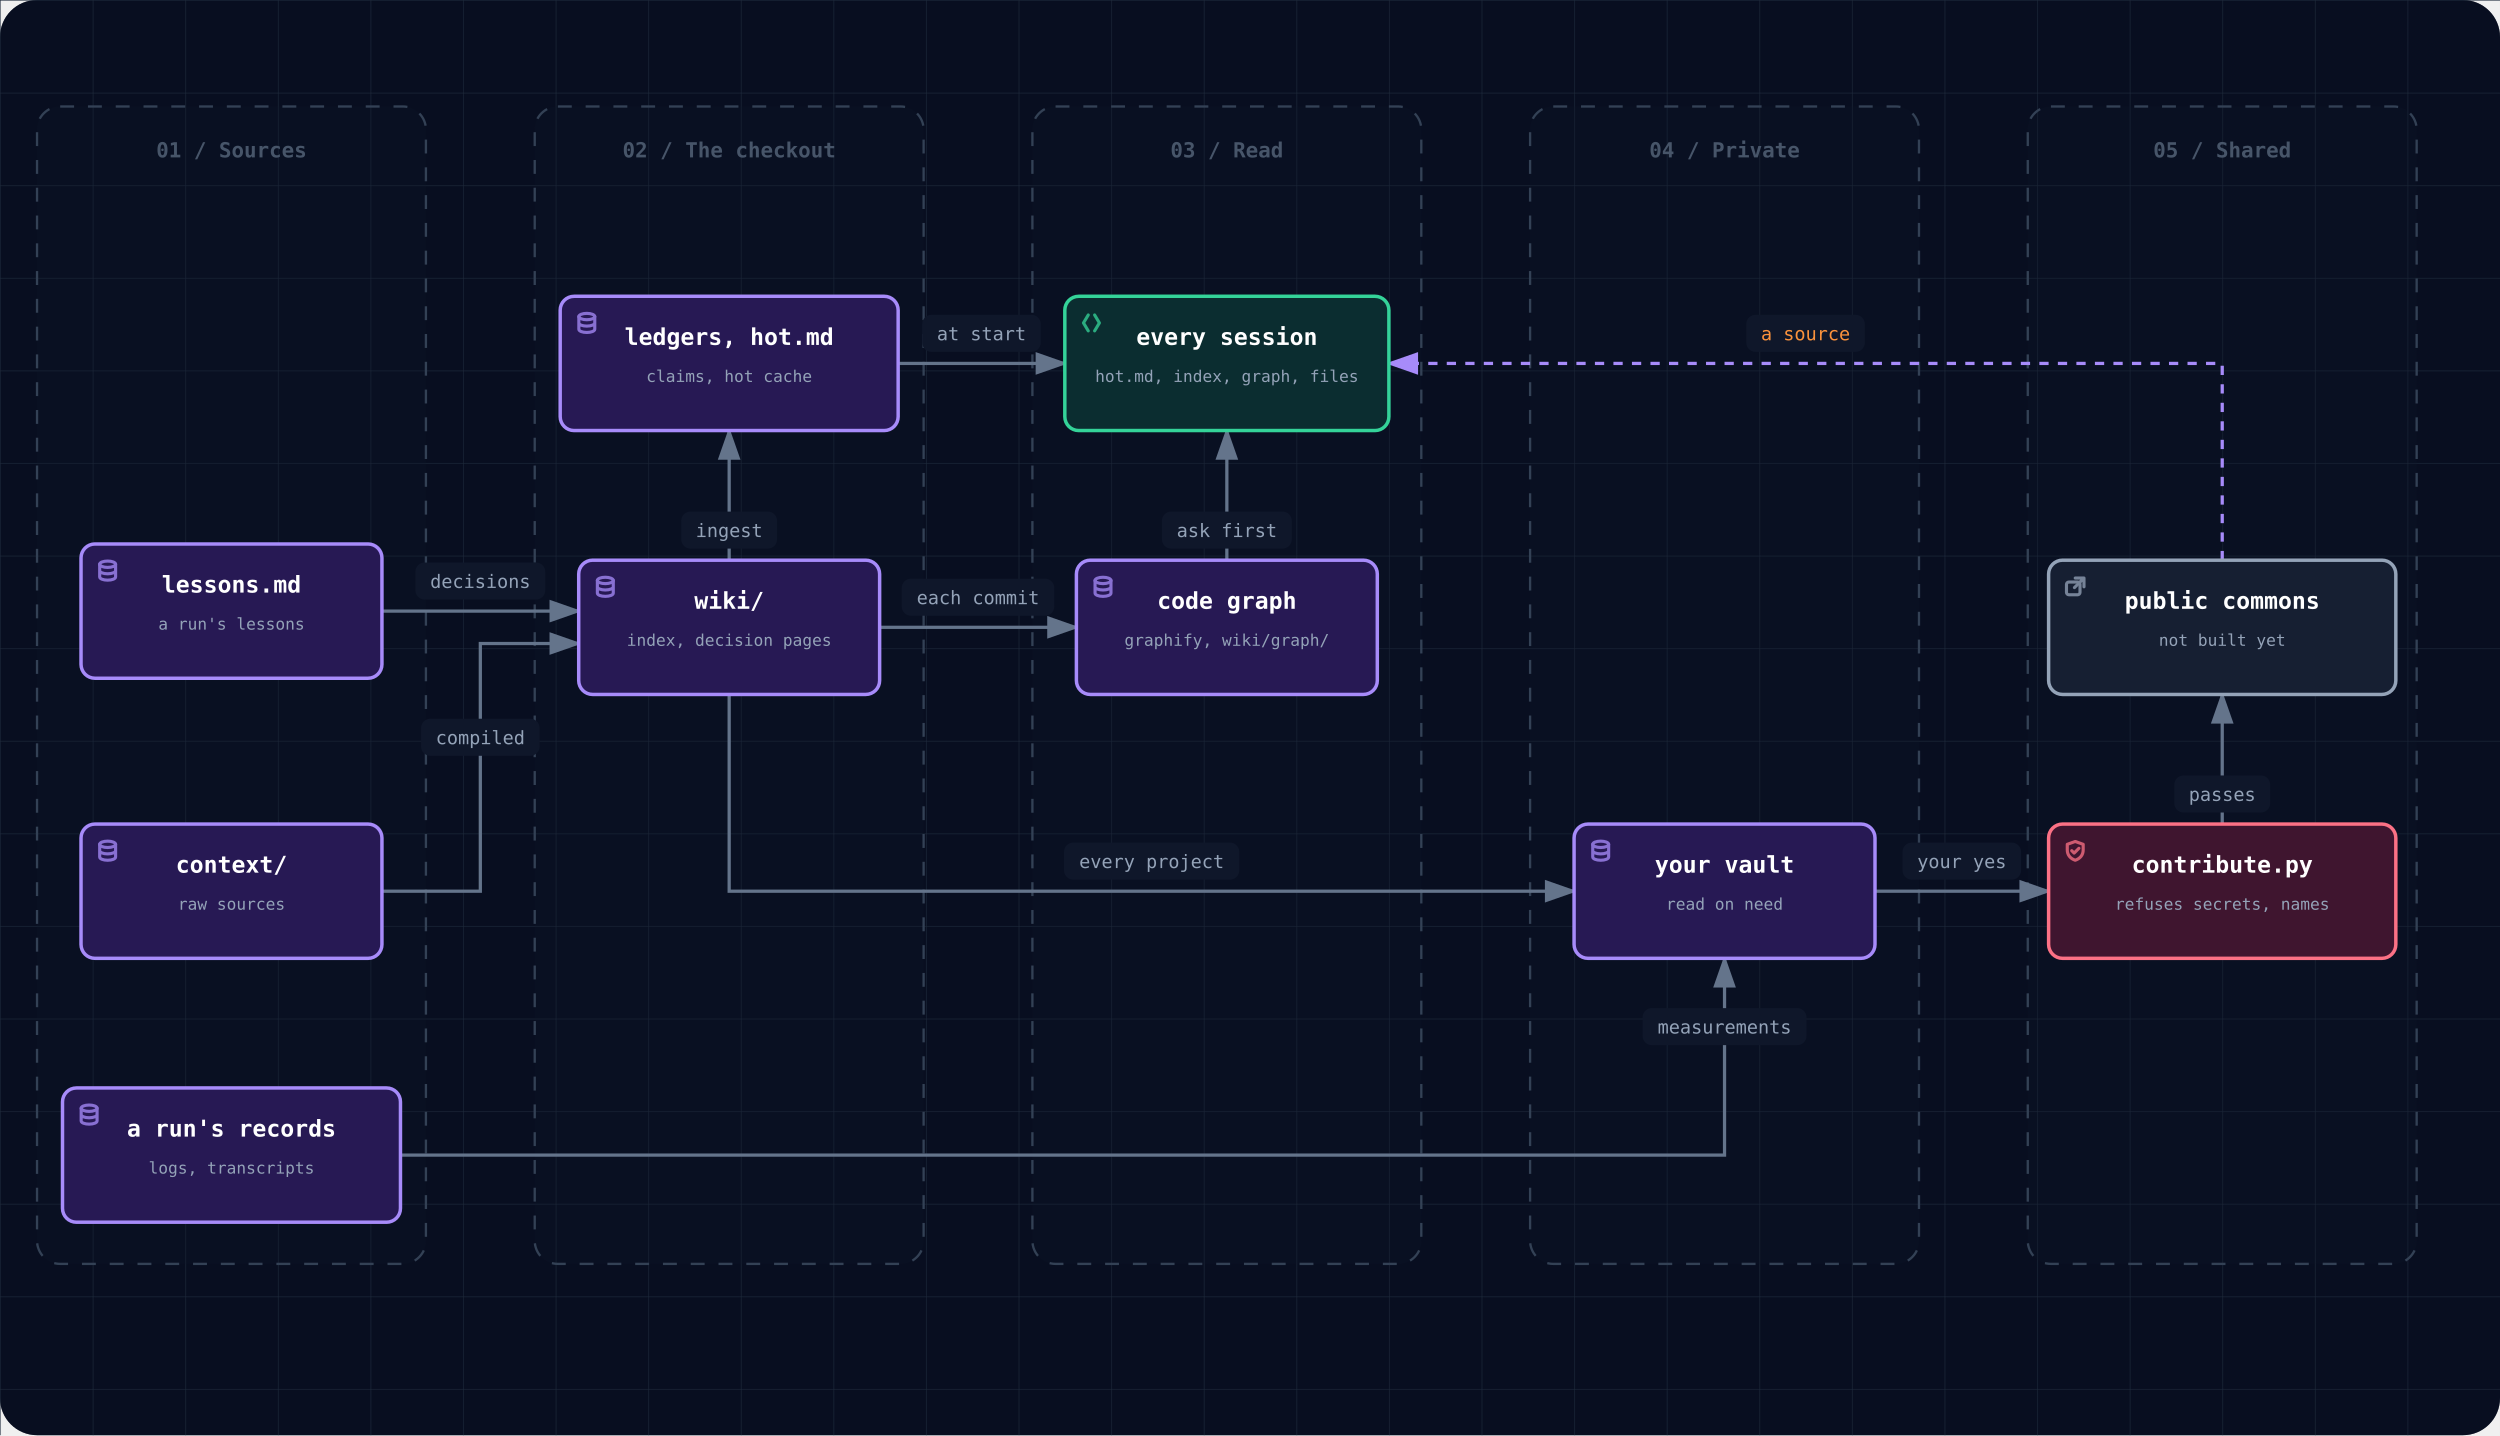
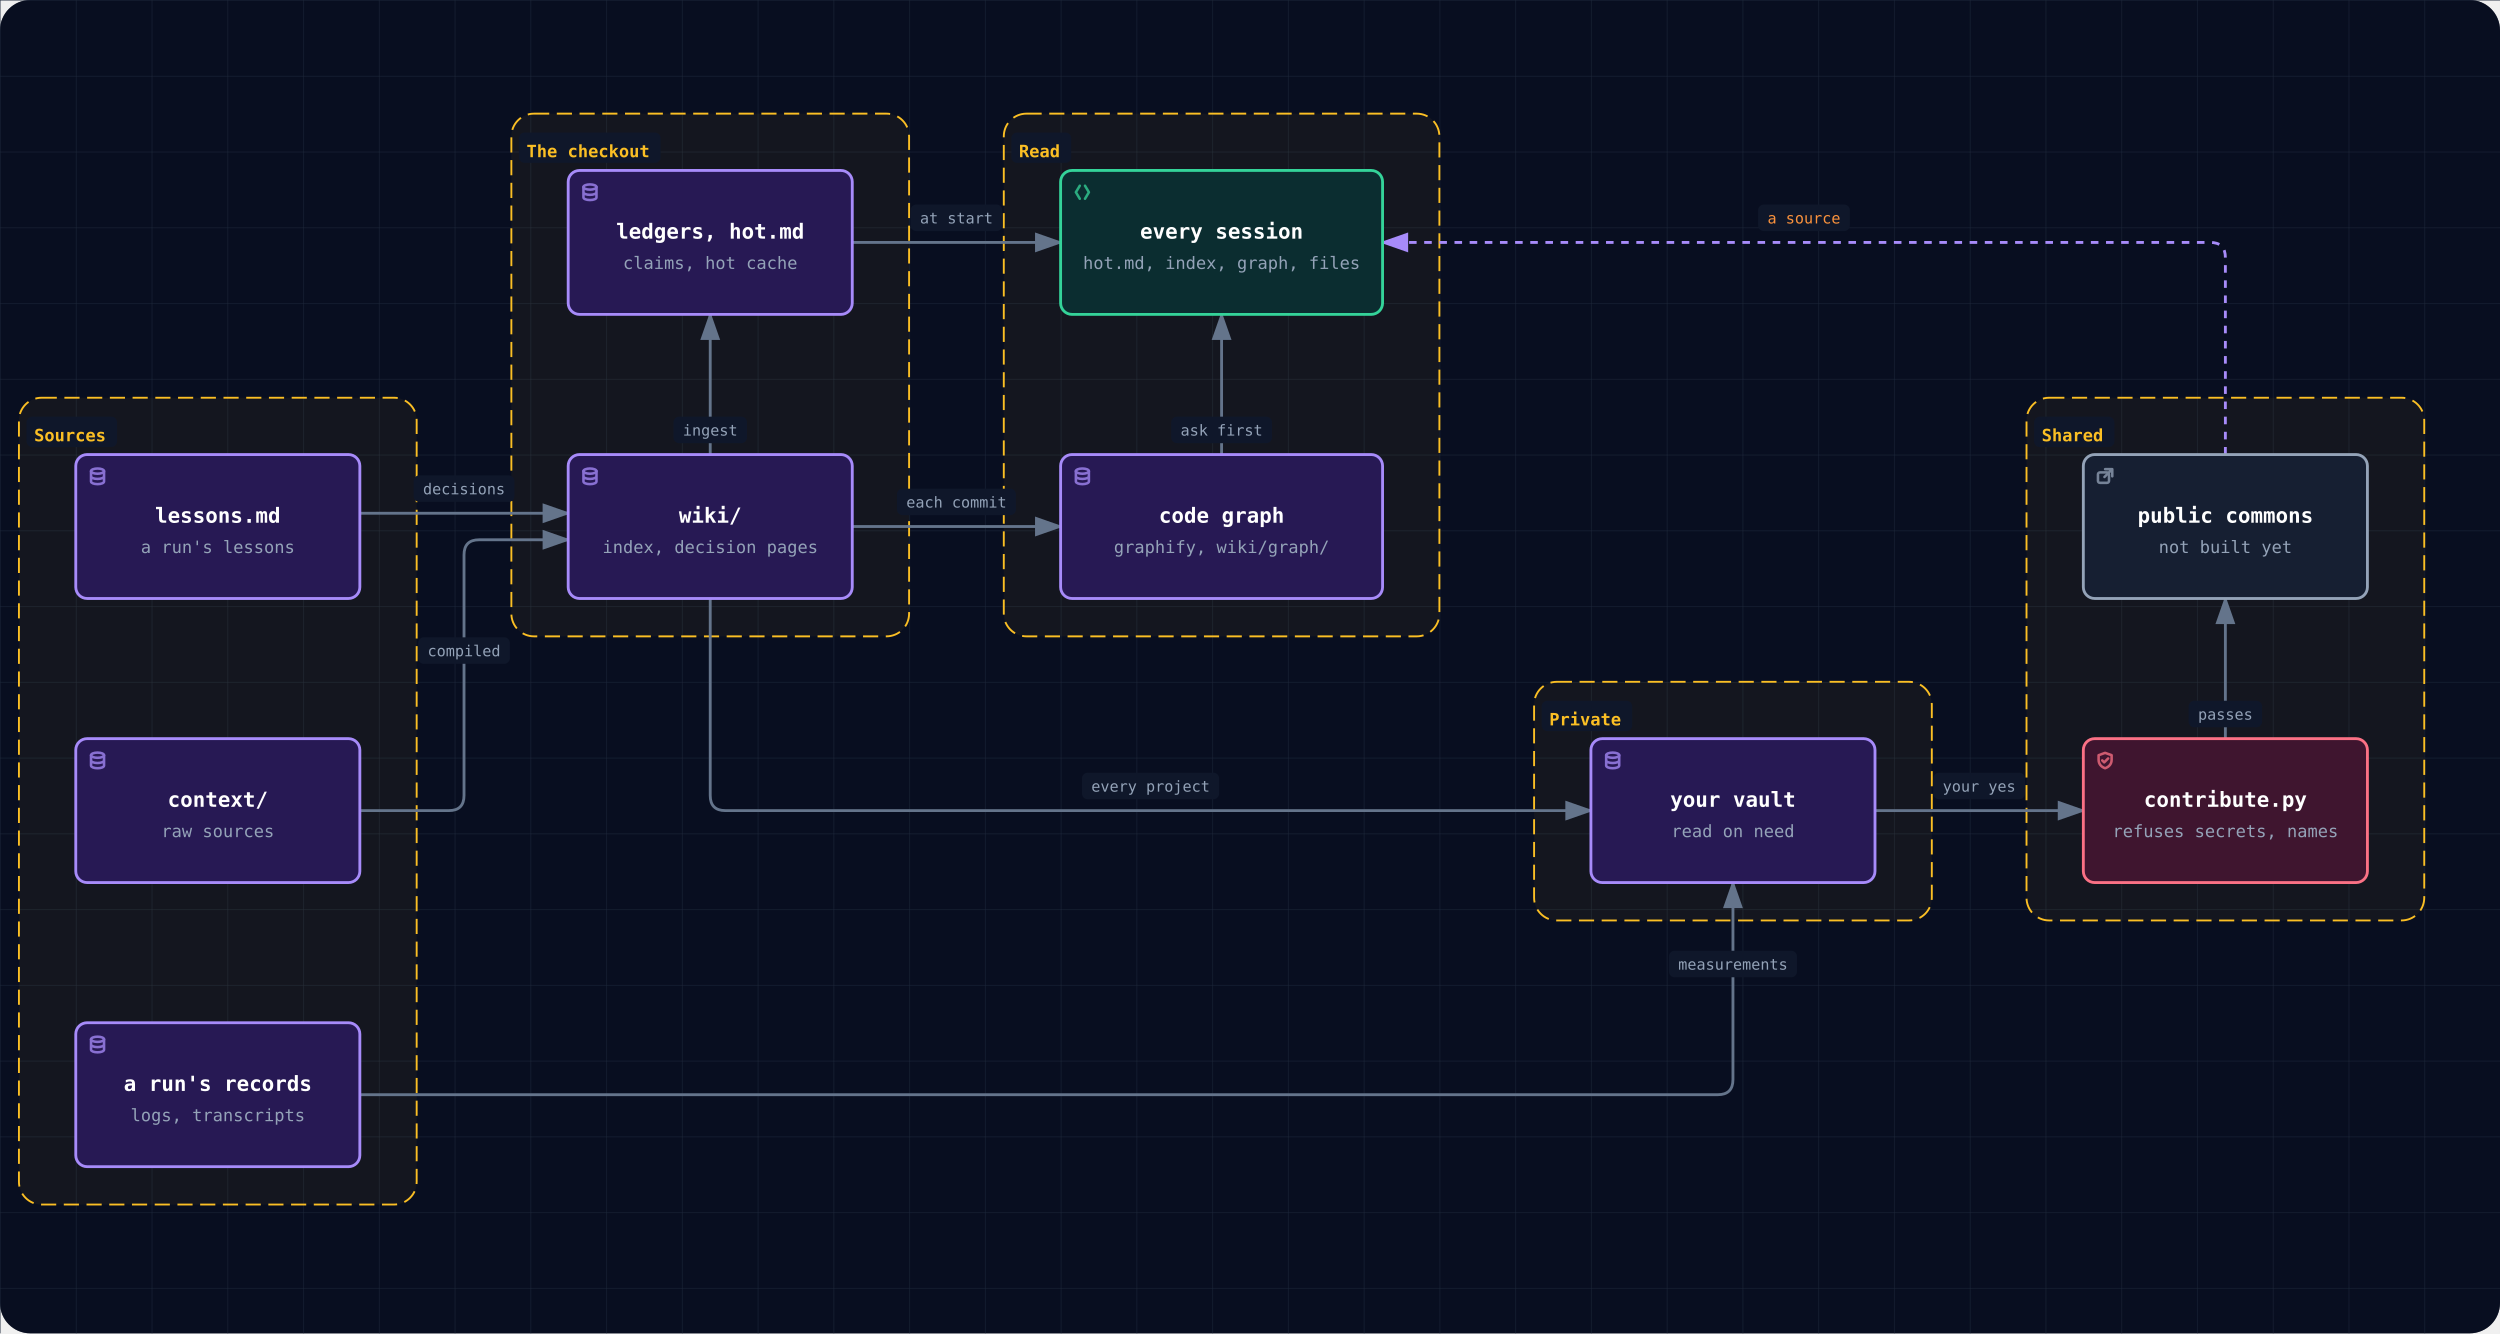
- <svg xmlns="http://www.w3.org/2000/svg" width="1080" height="620" viewBox="0 0 1080 620" role="img" lang="en" aria-labelledby="archify-diagram-title archify-diagram-description">
+ <svg xmlns="http://www.w3.org/2000/svg" width="1320" height="704" viewBox="0 0 1320 704" role="img" lang="en" aria-labelledby="archify-diagram-title archify-diagram-description">
  <style>
svg{font-family:'JetBrains Mono', ui-monospace, SFMono-Regular, Menlo, Consolas, 'DejaVu Sans Mono', 'Liberation Mono', 'Noto Sans Mono CJK SC', 'PingFang SC', 'Hiragino Sans GB', 'Microsoft YaHei', monospace}
.c-grid{stroke:#1e293b;fill:none}
.c-mask{fill:#0f172a;stroke:none}
.c-backend{fill:rgba(6, 78, 59, 0.4);stroke:#34d399}
.c-database{fill:rgba(76, 29, 149, 0.4);stroke:#a78bfa}
.c-security{fill:rgba(136, 19, 55, 0.4);stroke:#fb7185}
.c-external{fill:rgba(30, 41, 59, 0.5);stroke:#94a3b8}
.t-primary{fill:#ffffff}
.t-muted{fill:#94a3b8}
- .t-dim{fill:#475569}
+ .t-cloud{fill:#fbbf24}
.t-messagebus{fill:#fb923c}
svg .semantic-sigil{fill:none;stroke:currentColor;stroke-width:1.35;stroke-linecap:round;stroke-linejoin:round;opacity:0.76}
svg .semantic-sigil &gt; *{vector-effect:non-scaling-stroke}
svg .semantic-sigil .sigil-fill{fill:currentColor;stroke:none}
svg .s-backend{color:#34d399}
svg .s-database{color:#a78bfa}
svg .s-security{color:#fb7185}
svg .s-external{color:#94a3b8}
.a-default{stroke:#64748b;fill:none}
.a-dashed{stroke:#a78bfa;fill:none;stroke-dasharray:4,4}
.m-default{fill:#64748b}
.m-emphasis{fill:#34d399}
.m-security{fill:#fb7185}
.m-dashed{fill:#a78bfa}
- .c-lane{fill:rgba(15, 23, 42, 0.22);stroke:#334155;stroke-dasharray:6,6}
+ .c-region{fill:rgba(251, 191, 36, 0.05);stroke:#fbbf24;stroke-dasharray:8,4}
</style>
-   <rect x="0" y="0" width="1080" height="620" rx="16" fill="#020617" />
-   <rect x="0" y="0" width="1080" height="620" rx="16" fill="rgba(15, 23, 42, 0.5)" />
+   <rect x="0" y="0" width="1320" height="704" rx="16" fill="#020617" />
+   <rect x="0" y="0" width="1320" height="704" rx="16" fill="rgba(15, 23, 42, 0.5)" />
  <defs>
    <marker id="arrowhead" markerWidth="10" markerHeight="7" refX="9" refY="3.5" orient="auto">
      <polygon points="0 0, 10 3.5, 0 7" class="m-default" />
    </marker>
    <marker id="arrowhead-emphasis" markerWidth="10" markerHeight="7" refX="9" refY="3.5" orient="auto">
      <polygon points="0 0, 10 3.5, 0 7" class="m-emphasis" />
    </marker>
    <marker id="arrowhead-security" markerWidth="10" markerHeight="7" refX="9" refY="3.5" orient="auto">
      <polygon points="0 0, 10 3.5, 0 7" class="m-security" />
    </marker>
    <marker id="arrowhead-dashed" markerWidth="10" markerHeight="7" refX="9" refY="3.5" orient="auto">
      <polygon points="0 0, 10 3.5, 0 7" class="m-dashed" />
    </marker>
    <pattern id="grid" width="40" height="40" patternUnits="userSpaceOnUse">
      <path d="M 40 0 L 0 0 0 40" class="c-grid" stroke-width="0.5" />
    </pattern>
  </defs>
  <rect width="100%" height="100%" fill="url(#grid)" />
-   <rect x="16" y="46" width="168" height="500" rx="10" class="c-lane" stroke-width="1" />
-   <text x="100" y="68" class="t-dim" font-size="9" font-weight="600" text-anchor="middle">01 / Sources</text>
-   <rect x="231" y="46" width="168" height="500" rx="10" class="c-lane" stroke-width="1" />
-   <text x="315" y="68" class="t-dim" font-size="9" font-weight="600" text-anchor="middle">02 / The checkout</text>
-   <rect x="446" y="46" width="168" height="500" rx="10" class="c-lane" stroke-width="1" />
-   <text x="530" y="68" class="t-dim" font-size="9" font-weight="600" text-anchor="middle">03 / Read</text>
-   <rect x="661" y="46" width="168" height="500" rx="10" class="c-lane" stroke-width="1" />
-   <text x="745" y="68" class="t-dim" font-size="9" font-weight="600" text-anchor="middle">04 / Private</text>
-   <rect x="876" y="46" width="168" height="500" rx="10" class="c-lane" stroke-width="1" />
-   <text x="960" y="68" class="t-dim" font-size="9" font-weight="600" text-anchor="middle">05 / Shared</text>
-   <path d="M 165 264 L 250 264" class="a-default" stroke-width="1.4" marker-end="url(#arrowhead)" />
-   <path d="M 165 385 L 207.5 385 L 207.5 278 L 250 278" class="a-default" stroke-width="1.4" marker-end="url(#arrowhead)" />
-   <path d="M 315 242 L 315 186" class="a-default" stroke-width="1.4" marker-end="url(#arrowhead)" />
-   <path d="M 388 157 L 460 157" class="a-default" stroke-width="1.4" marker-end="url(#arrowhead)" />
-   <path d="M 380 271 L 465 271" class="a-default" stroke-width="1.4" marker-end="url(#arrowhead)" />
-   <path d="M 530 242 L 530 186" class="a-default" stroke-width="1.4" marker-end="url(#arrowhead)" />
-   <path d="M 315 300 L 315 385 L 680 385" class="a-default" stroke-width="1.4" marker-end="url(#arrowhead)" />
-   <path d="M 173 499 L 745 499 L 745 414" class="a-default" stroke-width="1.4" marker-end="url(#arrowhead)" />
-   <path d="M 810 385 L 885 385" class="a-default" stroke-width="1.4" marker-end="url(#arrowhead)" />
-   <path d="M 960 356 L 960 300" class="a-default" stroke-width="1.4" marker-end="url(#arrowhead)" />
-   <path d="M 960 242 L 960 157 L 600 157" class="a-dashed" stroke-width="1.4" marker-end="url(#arrowhead-dashed)" />
-   <g id="node-lessons" tabindex="0" role="button" aria-label="Focus lessons.md, a run's lessons, 01 / Sources" aria-pressed="false">
-     <rect x="35" y="235" width="130" height="58" rx="6" class="c-mask" />
-     <rect x="35" y="235" width="130" height="58" rx="6" class="c-database" stroke-width="1.5" />
-     <g aria-hidden="true" class="semantic-sigil s-database" transform="translate(41 241) scale(0.6875)">
-       <ellipse cx="8" cy="4" rx="5" ry="2" />
-       <path d="M3 4v8c0 1.1 2.2 2 5 2s5-.9 5-2V4M3 8c0 1.1 2.2 2 5 2s5-.9 5-2" />
-     </g>
-     <text x="100" y="256" class="t-primary" font-size="10" font-weight="600" text-anchor="middle">lessons.md</text>
-     <text x="100" y="272" class="t-muted" font-size="7" text-anchor="middle">a run's lessons</text>
-   </g>
-   <g id="node-context" tabindex="0" role="button" aria-label="Focus context/, raw sources, 01 / Sources" aria-pressed="false">
-     <rect x="35" y="356" width="130" height="58" rx="6" class="c-mask" />
-     <rect x="35" y="356" width="130" height="58" rx="6" class="c-database" stroke-width="1.5" />
-     <g aria-hidden="true" class="semantic-sigil s-database" transform="translate(41 362) scale(0.6875)">
-       <ellipse cx="8" cy="4" rx="5" ry="2" />
-       <path d="M3 4v8c0 1.1 2.2 2 5 2s5-.9 5-2V4M3 8c0 1.1 2.2 2 5 2s5-.9 5-2" />
-     </g>
-     <text x="100" y="377" class="t-primary" font-size="10" font-weight="600" text-anchor="middle">context/</text>
-     <text x="100" y="393" class="t-muted" font-size="7" text-anchor="middle">raw sources</text>
-   </g>
-   <g id="node-records" tabindex="0" role="button" aria-label="Focus a run's records, logs, transcripts, 01 / Sources" aria-pressed="false">
-     <rect x="27" y="470" width="146" height="58" rx="6" class="c-mask" />
-     <rect x="27" y="470" width="146" height="58" rx="6" class="c-database" stroke-width="1.5" />
-     <g aria-hidden="true" class="semantic-sigil s-database" transform="translate(33 476) scale(0.6875)">
-       <ellipse cx="8" cy="4" rx="5" ry="2" />
-       <path d="M3 4v8c0 1.1 2.2 2 5 2s5-.9 5-2V4M3 8c0 1.1 2.2 2 5 2s5-.9 5-2" />
-     </g>
-     <text x="100" y="491" class="t-primary" font-size="10" font-weight="600" text-anchor="middle">a run's records</text>
-     <text x="100" y="507" class="t-muted" font-size="7" text-anchor="middle">logs, transcripts</text>
-   </g>
-   <g id="node-hot" tabindex="0" role="button" aria-label="Focus ledgers, hot.md, claims, hot cache, 02 / The checkout" aria-pressed="false">
-     <rect x="242" y="128" width="146" height="58" rx="6" class="c-mask" />
-     <rect x="242" y="128" width="146" height="58" rx="6" class="c-database" stroke-width="1.5" />
-     <g aria-hidden="true" class="semantic-sigil s-database" transform="translate(248 134) scale(0.6875)">
-       <ellipse cx="8" cy="4" rx="5" ry="2" />
-       <path d="M3 4v8c0 1.1 2.2 2 5 2s5-.9 5-2V4M3 8c0 1.1 2.2 2 5 2s5-.9 5-2" />
-     </g>
-     <text x="315" y="149" class="t-primary" font-size="10" font-weight="600" text-anchor="middle">ledgers, hot.md</text>
-     <text x="315" y="165" class="t-muted" font-size="7" text-anchor="middle">claims, hot cache</text>
-   </g>
-   <g id="node-wiki" tabindex="0" role="button" aria-label="Focus wiki/, index, decision pages, 02 / The checkout" aria-pressed="false">
-     <rect x="250" y="242" width="130" height="58" rx="6" class="c-mask" />
-     <rect x="250" y="242" width="130" height="58" rx="6" class="c-database" stroke-width="1.5" />
-     <g aria-hidden="true" class="semantic-sigil s-database" transform="translate(256 248) scale(0.6875)">
-       <ellipse cx="8" cy="4" rx="5" ry="2" />
-       <path d="M3 4v8c0 1.1 2.2 2 5 2s5-.9 5-2V4M3 8c0 1.1 2.2 2 5 2s5-.9 5-2" />
-     </g>
-     <text x="315" y="263" class="t-primary" font-size="10" font-weight="600" text-anchor="middle">wiki/</text>
-     <text x="315" y="279" class="t-muted" font-size="7" text-anchor="middle">index, decision pages</text>
-   </g>
-   <g id="node-session" tabindex="0" role="button" aria-label="Focus every session, hot.md, index, graph, files, 03 / Read" aria-pressed="false">
-     <rect x="460" y="128" width="140" height="58" rx="6" class="c-mask" />
-     <rect x="460" y="128" width="140" height="58" rx="6" class="c-backend" stroke-width="1.5" />
-     <g aria-hidden="true" class="semantic-sigil s-backend" transform="translate(466 134) scale(0.6875)">
+   <rect x="10" y="210" width="210" height="426" rx="12" class="c-region" stroke-width="1" />
+   <rect x="270" y="60" width="210" height="276" rx="12" class="c-region" stroke-width="1" />
+   <rect x="530" y="60" width="230" height="276" rx="12" class="c-region" stroke-width="1" />
+   <rect x="810" y="360" width="210" height="126" rx="12" class="c-region" stroke-width="1" />
+   <rect x="1070" y="210" width="210" height="276" rx="12" class="c-region" stroke-width="1" />
+   <path d="M 190 271 L 300 271" class="a-default" stroke-width="1.5" marker-end="url(#arrowhead)" />
+   <path d="M 190 428 L 237 428 Q 245 428 245 420 L 245 293 Q 245 285 253 285 L 300 285" class="a-default" stroke-width="1.5" marker-end="url(#arrowhead)" />
+   <path d="M 375 240 L 375 166" class="a-default" stroke-width="1.5" marker-end="url(#arrowhead)" />
+   <path d="M 450 128 L 560 128" class="a-default" stroke-width="1.5" marker-end="url(#arrowhead)" />
+   <path d="M 450 278 L 560 278" class="a-default" stroke-width="1.5" marker-end="url(#arrowhead)" />
+   <path d="M 645 240 L 645 166" class="a-default" stroke-width="1.5" marker-end="url(#arrowhead)" />
+   <path d="M 375 316 L 375 420 Q 375 428 383 428 L 840 428" class="a-default" stroke-width="1.5" marker-end="url(#arrowhead)" />
+   <path d="M 190 578 L 907 578 Q 915 578 915 570 L 915 466" class="a-default" stroke-width="1.5" marker-end="url(#arrowhead)" />
+   <path d="M 990 428 L 1100 428" class="a-default" stroke-width="1.5" marker-end="url(#arrowhead)" />
+   <path d="M 1175 390 L 1175 316" class="a-default" stroke-width="1.5" marker-end="url(#arrowhead)" />
+   <path d="M 1175 240 L 1175 136 Q 1175 128 1167 128 L 730 128" class="a-dashed" stroke-width="1.5" marker-end="url(#arrowhead-dashed)" />
+   <g id="node-lessons" tabindex="0" role="button" aria-label="Focus lessons.md, a run's lessons, Sources" aria-pressed="false">
+     <rect x="40" y="240" width="150" height="76" rx="6" class="c-mask" />
+     <rect x="40" y="240" width="150" height="76" rx="6" class="c-database" stroke-width="1.5" />
+     <g aria-hidden="true" class="semantic-sigil s-database" transform="translate(46 246) scale(0.6875)">
+       <ellipse cx="8" cy="4" rx="5" ry="2" />
+       <path d="M3 4v8c0 1.1 2.2 2 5 2s5-.9 5-2V4M3 8c0 1.1 2.2 2 5 2s5-.9 5-2" />
+     </g>
+     <text x="115" y="276" class="t-primary" font-size="11" font-weight="600" text-anchor="middle">lessons.md</text>
+     <text x="115" y="292" class="t-muted" font-size="9" text-anchor="middle">a run's lessons</text>
+   </g>
+   <g id="node-context" tabindex="0" role="button" aria-label="Focus context/, raw sources, Sources" aria-pressed="false">
+     <rect x="40" y="390" width="150" height="76" rx="6" class="c-mask" />
+     <rect x="40" y="390" width="150" height="76" rx="6" class="c-database" stroke-width="1.5" />
+     <g aria-hidden="true" class="semantic-sigil s-database" transform="translate(46 396) scale(0.6875)">
+       <ellipse cx="8" cy="4" rx="5" ry="2" />
+       <path d="M3 4v8c0 1.1 2.2 2 5 2s5-.9 5-2V4M3 8c0 1.1 2.2 2 5 2s5-.9 5-2" />
+     </g>
+     <text x="115" y="426" class="t-primary" font-size="11" font-weight="600" text-anchor="middle">context/</text>
+     <text x="115" y="442" class="t-muted" font-size="9" text-anchor="middle">raw sources</text>
+   </g>
+   <g id="node-records" tabindex="0" role="button" aria-label="Focus a run's records, logs, transcripts, Sources" aria-pressed="false">
+     <rect x="40" y="540" width="150" height="76" rx="6" class="c-mask" />
+     <rect x="40" y="540" width="150" height="76" rx="6" class="c-database" stroke-width="1.5" />
+     <g aria-hidden="true" class="semantic-sigil s-database" transform="translate(46 546) scale(0.6875)">
+       <ellipse cx="8" cy="4" rx="5" ry="2" />
+       <path d="M3 4v8c0 1.1 2.2 2 5 2s5-.9 5-2V4M3 8c0 1.1 2.2 2 5 2s5-.9 5-2" />
+     </g>
+     <text x="115" y="576" class="t-primary" font-size="11" font-weight="600" text-anchor="middle">a run's records</text>
+     <text x="115" y="592" class="t-muted" font-size="9" text-anchor="middle">logs, transcripts</text>
+   </g>
+   <g id="node-hot" tabindex="0" role="button" aria-label="Focus ledgers, hot.md, claims, hot cache, The checkout" aria-pressed="false">
+     <rect x="300" y="90" width="150" height="76" rx="6" class="c-mask" />
+     <rect x="300" y="90" width="150" height="76" rx="6" class="c-database" stroke-width="1.5" />
+     <g aria-hidden="true" class="semantic-sigil s-database" transform="translate(306 96) scale(0.6875)">
+       <ellipse cx="8" cy="4" rx="5" ry="2" />
+       <path d="M3 4v8c0 1.1 2.2 2 5 2s5-.9 5-2V4M3 8c0 1.1 2.2 2 5 2s5-.9 5-2" />
+     </g>
+     <text x="375" y="126" class="t-primary" font-size="11" font-weight="600" text-anchor="middle">ledgers, hot.md</text>
+     <text x="375" y="142" class="t-muted" font-size="9" text-anchor="middle">claims, hot cache</text>
+   </g>
+   <g id="node-wiki" tabindex="0" role="button" aria-label="Focus wiki/, index, decision pages, The checkout" aria-pressed="false">
+     <rect x="300" y="240" width="150" height="76" rx="6" class="c-mask" />
+     <rect x="300" y="240" width="150" height="76" rx="6" class="c-database" stroke-width="1.5" />
+     <g aria-hidden="true" class="semantic-sigil s-database" transform="translate(306 246) scale(0.6875)">
+       <ellipse cx="8" cy="4" rx="5" ry="2" />
+       <path d="M3 4v8c0 1.1 2.2 2 5 2s5-.9 5-2V4M3 8c0 1.1 2.2 2 5 2s5-.9 5-2" />
+     </g>
+     <text x="375" y="276" class="t-primary" font-size="11" font-weight="600" text-anchor="middle">wiki/</text>
+     <text x="375" y="292" class="t-muted" font-size="9" text-anchor="middle">index, decision pages</text>
+   </g>
+   <g id="node-session" tabindex="0" role="button" aria-label="Focus every session, hot.md, index, graph, files, Read" aria-pressed="false">
+     <rect x="560" y="90" width="170" height="76" rx="6" class="c-mask" />
+     <rect x="560" y="90" width="170" height="76" rx="6" class="c-backend" stroke-width="1.5" />
+     <g aria-hidden="true" class="semantic-sigil s-backend" transform="translate(566 96) scale(0.6875)">
      <path d="M6 3 3 8l3 5M10 3l3 5-3 5" />
    </g>
-     <text x="530" y="149" class="t-primary" font-size="10" font-weight="600" text-anchor="middle">every session</text>
-     <text x="530" y="165" class="t-muted" font-size="7" text-anchor="middle">hot.md, index, graph, files</text>
-   </g>
-   <g id="node-graph" tabindex="0" role="button" aria-label="Focus code graph, graphify, wiki/graph/, 03 / Read" aria-pressed="false">
-     <rect x="465" y="242" width="130" height="58" rx="6" class="c-mask" />
-     <rect x="465" y="242" width="130" height="58" rx="6" class="c-database" stroke-width="1.5" />
-     <g aria-hidden="true" class="semantic-sigil s-database" transform="translate(471 248) scale(0.6875)">
-       <ellipse cx="8" cy="4" rx="5" ry="2" />
-       <path d="M3 4v8c0 1.1 2.2 2 5 2s5-.9 5-2V4M3 8c0 1.1 2.2 2 5 2s5-.9 5-2" />
-     </g>
-     <text x="530" y="263" class="t-primary" font-size="10" font-weight="600" text-anchor="middle">code graph</text>
-     <text x="530" y="279" class="t-muted" font-size="7" text-anchor="middle">graphify, wiki/graph/</text>
-   </g>
-   <g id="node-vault" tabindex="0" role="button" aria-label="Focus your vault, read on need, 04 / Private" aria-pressed="false">
-     <rect x="680" y="356" width="130" height="58" rx="6" class="c-mask" />
-     <rect x="680" y="356" width="130" height="58" rx="6" class="c-database" stroke-width="1.5" />
-     <g aria-hidden="true" class="semantic-sigil s-database" transform="translate(686 362) scale(0.6875)">
-       <ellipse cx="8" cy="4" rx="5" ry="2" />
-       <path d="M3 4v8c0 1.1 2.2 2 5 2s5-.9 5-2V4M3 8c0 1.1 2.2 2 5 2s5-.9 5-2" />
-     </g>
-     <text x="745" y="377" class="t-primary" font-size="10" font-weight="600" text-anchor="middle">your vault</text>
-     <text x="745" y="393" class="t-muted" font-size="7" text-anchor="middle">read on need</text>
-   </g>
-   <g id="node-gate" tabindex="0" role="button" aria-label="Focus contribute.py, refuses secrets, names, 05 / Shared" aria-pressed="false">
-     <rect x="885" y="356" width="150" height="58" rx="6" class="c-mask" />
-     <rect x="885" y="356" width="150" height="58" rx="6" class="c-security" stroke-width="1.5" />
-     <g aria-hidden="true" class="semantic-sigil s-security" transform="translate(891 362) scale(0.6875)">
+     <text x="645" y="126" class="t-primary" font-size="11" font-weight="600" text-anchor="middle">every session</text>
+     <text x="645" y="142" class="t-muted" font-size="9" text-anchor="middle">hot.md, index, graph, files</text>
+   </g>
+   <g id="node-graph" tabindex="0" role="button" aria-label="Focus code graph, graphify, wiki/graph/, Read" aria-pressed="false">
+     <rect x="560" y="240" width="170" height="76" rx="6" class="c-mask" />
+     <rect x="560" y="240" width="170" height="76" rx="6" class="c-database" stroke-width="1.5" />
+     <g aria-hidden="true" class="semantic-sigil s-database" transform="translate(566 246) scale(0.6875)">
+       <ellipse cx="8" cy="4" rx="5" ry="2" />
+       <path d="M3 4v8c0 1.1 2.2 2 5 2s5-.9 5-2V4M3 8c0 1.1 2.2 2 5 2s5-.9 5-2" />
+     </g>
+     <text x="645" y="276" class="t-primary" font-size="11" font-weight="600" text-anchor="middle">code graph</text>
+     <text x="645" y="292" class="t-muted" font-size="9" text-anchor="middle">graphify, wiki/graph/</text>
+   </g>
+   <g id="node-vault" tabindex="0" role="button" aria-label="Focus your vault, read on need, Private" aria-pressed="false">
+     <rect x="840" y="390" width="150" height="76" rx="6" class="c-mask" />
+     <rect x="840" y="390" width="150" height="76" rx="6" class="c-database" stroke-width="1.5" />
+     <g aria-hidden="true" class="semantic-sigil s-database" transform="translate(846 396) scale(0.6875)">
+       <ellipse cx="8" cy="4" rx="5" ry="2" />
+       <path d="M3 4v8c0 1.1 2.2 2 5 2s5-.9 5-2V4M3 8c0 1.1 2.2 2 5 2s5-.9 5-2" />
+     </g>
+     <text x="915" y="426" class="t-primary" font-size="11" font-weight="600" text-anchor="middle">your vault</text>
+     <text x="915" y="442" class="t-muted" font-size="9" text-anchor="middle">read on need</text>
+   </g>
+   <g id="node-gate" tabindex="0" role="button" aria-label="Focus contribute.py, refuses secrets, names, Shared" aria-pressed="false">
+     <rect x="1100" y="390" width="150" height="76" rx="6" class="c-mask" />
+     <rect x="1100" y="390" width="150" height="76" rx="6" class="c-security" stroke-width="1.5" />
+     <g aria-hidden="true" class="semantic-sigil s-security" transform="translate(1106 396) scale(0.6875)">
      <path d="M8 2.2 13 4v3.5c0 3.1-1.8 5.4-5 6.5-3.2-1.1-5-3.4-5-6.5V4Z" />
      <path d="m5.8 8 1.5 1.5 3-3" />
    </g>
-     <text x="960" y="377" class="t-primary" font-size="10" font-weight="600" text-anchor="middle">contribute.py</text>
-     <text x="960" y="393" class="t-muted" font-size="7" text-anchor="middle">refuses secrets, names</text>
-   </g>
-   <g id="node-commons" tabindex="0" role="button" aria-label="Focus public commons, not built yet, 05 / Shared" aria-pressed="false">
-     <rect x="885" y="242" width="150" height="58" rx="6" class="c-mask" />
-     <rect x="885" y="242" width="150" height="58" rx="6" class="c-external" stroke-width="1.5" />
-     <g aria-hidden="true" class="semantic-sigil s-external" transform="translate(891 248) scale(0.6875)">
+     <text x="1175" y="426" class="t-primary" font-size="11" font-weight="600" text-anchor="middle">contribute.py</text>
+     <text x="1175" y="442" class="t-muted" font-size="9" text-anchor="middle">refuses secrets, names</text>
+   </g>
+   <g id="node-commons" tabindex="0" role="button" aria-label="Focus public commons, not built yet, Shared" aria-pressed="false">
+     <rect x="1100" y="240" width="150" height="76" rx="6" class="c-mask" />
+     <rect x="1100" y="240" width="150" height="76" rx="6" class="c-external" stroke-width="1.5" />
+     <g aria-hidden="true" class="semantic-sigil s-external" transform="translate(1106 246) scale(0.6875)">
      <rect x="2.5" y="5" width="8.5" height="8" rx="1.5" />
      <path d="M8 2.5h5.5V8M13.5 2.5 7.5 8.5" />
    </g>
-     <text x="960" y="263" class="t-primary" font-size="10" font-weight="600" text-anchor="middle">public commons</text>
-     <text x="960" y="279" class="t-muted" font-size="7" text-anchor="middle">not built yet</text>
-   </g>
-   <g>
-     <rect x="179.45" y="243" width="56.1" height="16" rx="4" class="c-mask" />
-     <text x="207.5" y="254" class="t-muted" font-size="8" text-anchor="middle">decisions</text>
-   </g>
-   <g>
-     <rect x="181.9" y="310.5" width="51.2" height="16" rx="4" class="c-mask" />
-     <text x="207.5" y="321.5" class="t-muted" font-size="8" text-anchor="middle">compiled</text>
-   </g>
-   <g>
-     <rect x="294.3" y="221" width="41.4" height="16" rx="4" class="c-mask" />
-     <text x="315" y="232" class="t-muted" font-size="8" text-anchor="middle">ingest</text>
-   </g>
-   <g>
-     <rect x="398.4" y="136" width="51.2" height="16" rx="4" class="c-mask" />
-     <text x="424" y="147" class="t-muted" font-size="8" text-anchor="middle">at start</text>
-   </g>
-   <g>
-     <rect x="389.55" y="250" width="65.9" height="16" rx="4" class="c-mask" />
-     <text x="422.5" y="261" class="t-muted" font-size="8" text-anchor="middle">each commit</text>
-   </g>
-   <g>
-     <rect x="501.95" y="221" width="56.1" height="16" rx="4" class="c-mask" />
-     <text x="530" y="232" class="t-muted" font-size="8" text-anchor="middle">ask first</text>
-   </g>
-   <g>
-     <rect x="459.65" y="364" width="75.7" height="16" rx="4" class="c-mask" />
-     <text x="497.5" y="375" class="t-muted" font-size="8" text-anchor="middle">every project</text>
-   </g>
-   <g>
-     <rect x="709.6" y="435.5" width="70.8" height="16" rx="4" class="c-mask" />
-     <text x="745" y="446.5" class="t-muted" font-size="8" text-anchor="middle">measurements</text>
-   </g>
-   <g>
-     <rect x="821.9" y="364" width="51.2" height="16" rx="4" class="c-mask" />
-     <text x="847.5" y="375" class="t-muted" font-size="8" text-anchor="middle">your yes</text>
-   </g>
-   <g>
-     <rect x="939.3" y="335" width="41.4" height="16" rx="4" class="c-mask" />
-     <text x="960" y="346" class="t-muted" font-size="8" text-anchor="middle">passes</text>
-   </g>
-   <g>
-     <rect x="754.4" y="136" width="51.2" height="16" rx="4" class="c-mask" />
-     <text x="780" y="147" class="t-messagebus" font-size="8" text-anchor="middle">a source</text>
+     <text x="1175" y="276" class="t-primary" font-size="11" font-weight="600" text-anchor="middle">public commons</text>
+     <text x="1175" y="292" class="t-muted" font-size="9" text-anchor="middle">not built yet</text>
+   </g>
+   <g>
+     <rect x="218.4" y="251" width="53.2" height="14" rx="3" class="c-mask" />
+     <text x="245" y="261" class="t-muted" font-size="8" text-anchor="middle">decisions</text>
+   </g>
+   <g>
+     <rect x="220.8" y="336.5" width="48.4" height="14" rx="3" class="c-mask" />
+     <text x="245" y="346.5" class="t-muted" font-size="8" text-anchor="middle">compiled</text>
+   </g>
+   <g>
+     <rect x="355.6" y="220" width="38.8" height="14" rx="3" class="c-mask" />
+     <text x="375" y="230" class="t-muted" font-size="8" text-anchor="middle">ingest</text>
+   </g>
+   <g>
+     <rect x="480.8" y="108" width="48.4" height="14" rx="3" class="c-mask" />
+     <text x="505" y="118" class="t-muted" font-size="8" text-anchor="middle">at start</text>
+   </g>
+   <g>
+     <rect x="473.6" y="258" width="62.8" height="14" rx="3" class="c-mask" />
+     <text x="505" y="268" class="t-muted" font-size="8" text-anchor="middle">each commit</text>
+   </g>
+   <g>
+     <rect x="618.4" y="220" width="53.2" height="14" rx="3" class="c-mask" />
+     <text x="645" y="230" class="t-muted" font-size="8" text-anchor="middle">ask first</text>
+   </g>
+   <g>
+     <rect x="571.3" y="408" width="72.4" height="14" rx="3" class="c-mask" />
+     <text x="607.5" y="418" class="t-muted" font-size="8" text-anchor="middle">every project</text>
+   </g>
+   <g>
+     <rect x="881.2" y="502" width="67.6" height="14" rx="3" class="c-mask" />
+     <text x="915" y="512" class="t-muted" font-size="8" text-anchor="middle">measurements</text>
+   </g>
+   <g>
+     <rect x="1020.8" y="408" width="48.4" height="14" rx="3" class="c-mask" />
+     <text x="1045" y="418" class="t-muted" font-size="8" text-anchor="middle">your yes</text>
+   </g>
+   <g>
+     <rect x="1155.6" y="370" width="38.8" height="14" rx="3" class="c-mask" />
+     <text x="1175" y="380" class="t-muted" font-size="8" text-anchor="middle">passes</text>
+   </g>
+   <g>
+     <rect x="928.3" y="108" width="48.4" height="14" rx="3" class="c-mask" />
+     <text x="952.5" y="118" class="t-messagebus" font-size="8" text-anchor="middle">a source</text>
+   </g>
+   <g>
+     <rect x="14" y="220" width="47.8" height="16" rx="3" class="c-mask" />
+     <text x="18" y="233" class="t-cloud" font-size="9" font-weight="600">Sources</text>
+   </g>
+   <g>
+     <rect x="274" y="70" width="74.8" height="16" rx="3" class="c-mask" />
+     <text x="278" y="83" class="t-cloud" font-size="9" font-weight="600">The checkout</text>
+   </g>
+   <g>
+     <rect x="534" y="70" width="31.6" height="16" rx="3" class="c-mask" />
+     <text x="538" y="83" class="t-cloud" font-size="9" font-weight="600">Read</text>
+   </g>
+   <g>
+     <rect x="814" y="370" width="47.8" height="16" rx="3" class="c-mask" />
+     <text x="818" y="383" class="t-cloud" font-size="9" font-weight="600">Private</text>
+   </g>
+   <g>
+     <rect x="1074" y="220" width="42.4" height="16" rx="3" class="c-mask" />
+     <text x="1078" y="233" class="t-cloud" font-size="9" font-weight="600">Shared</text>
  </g>
</svg>
